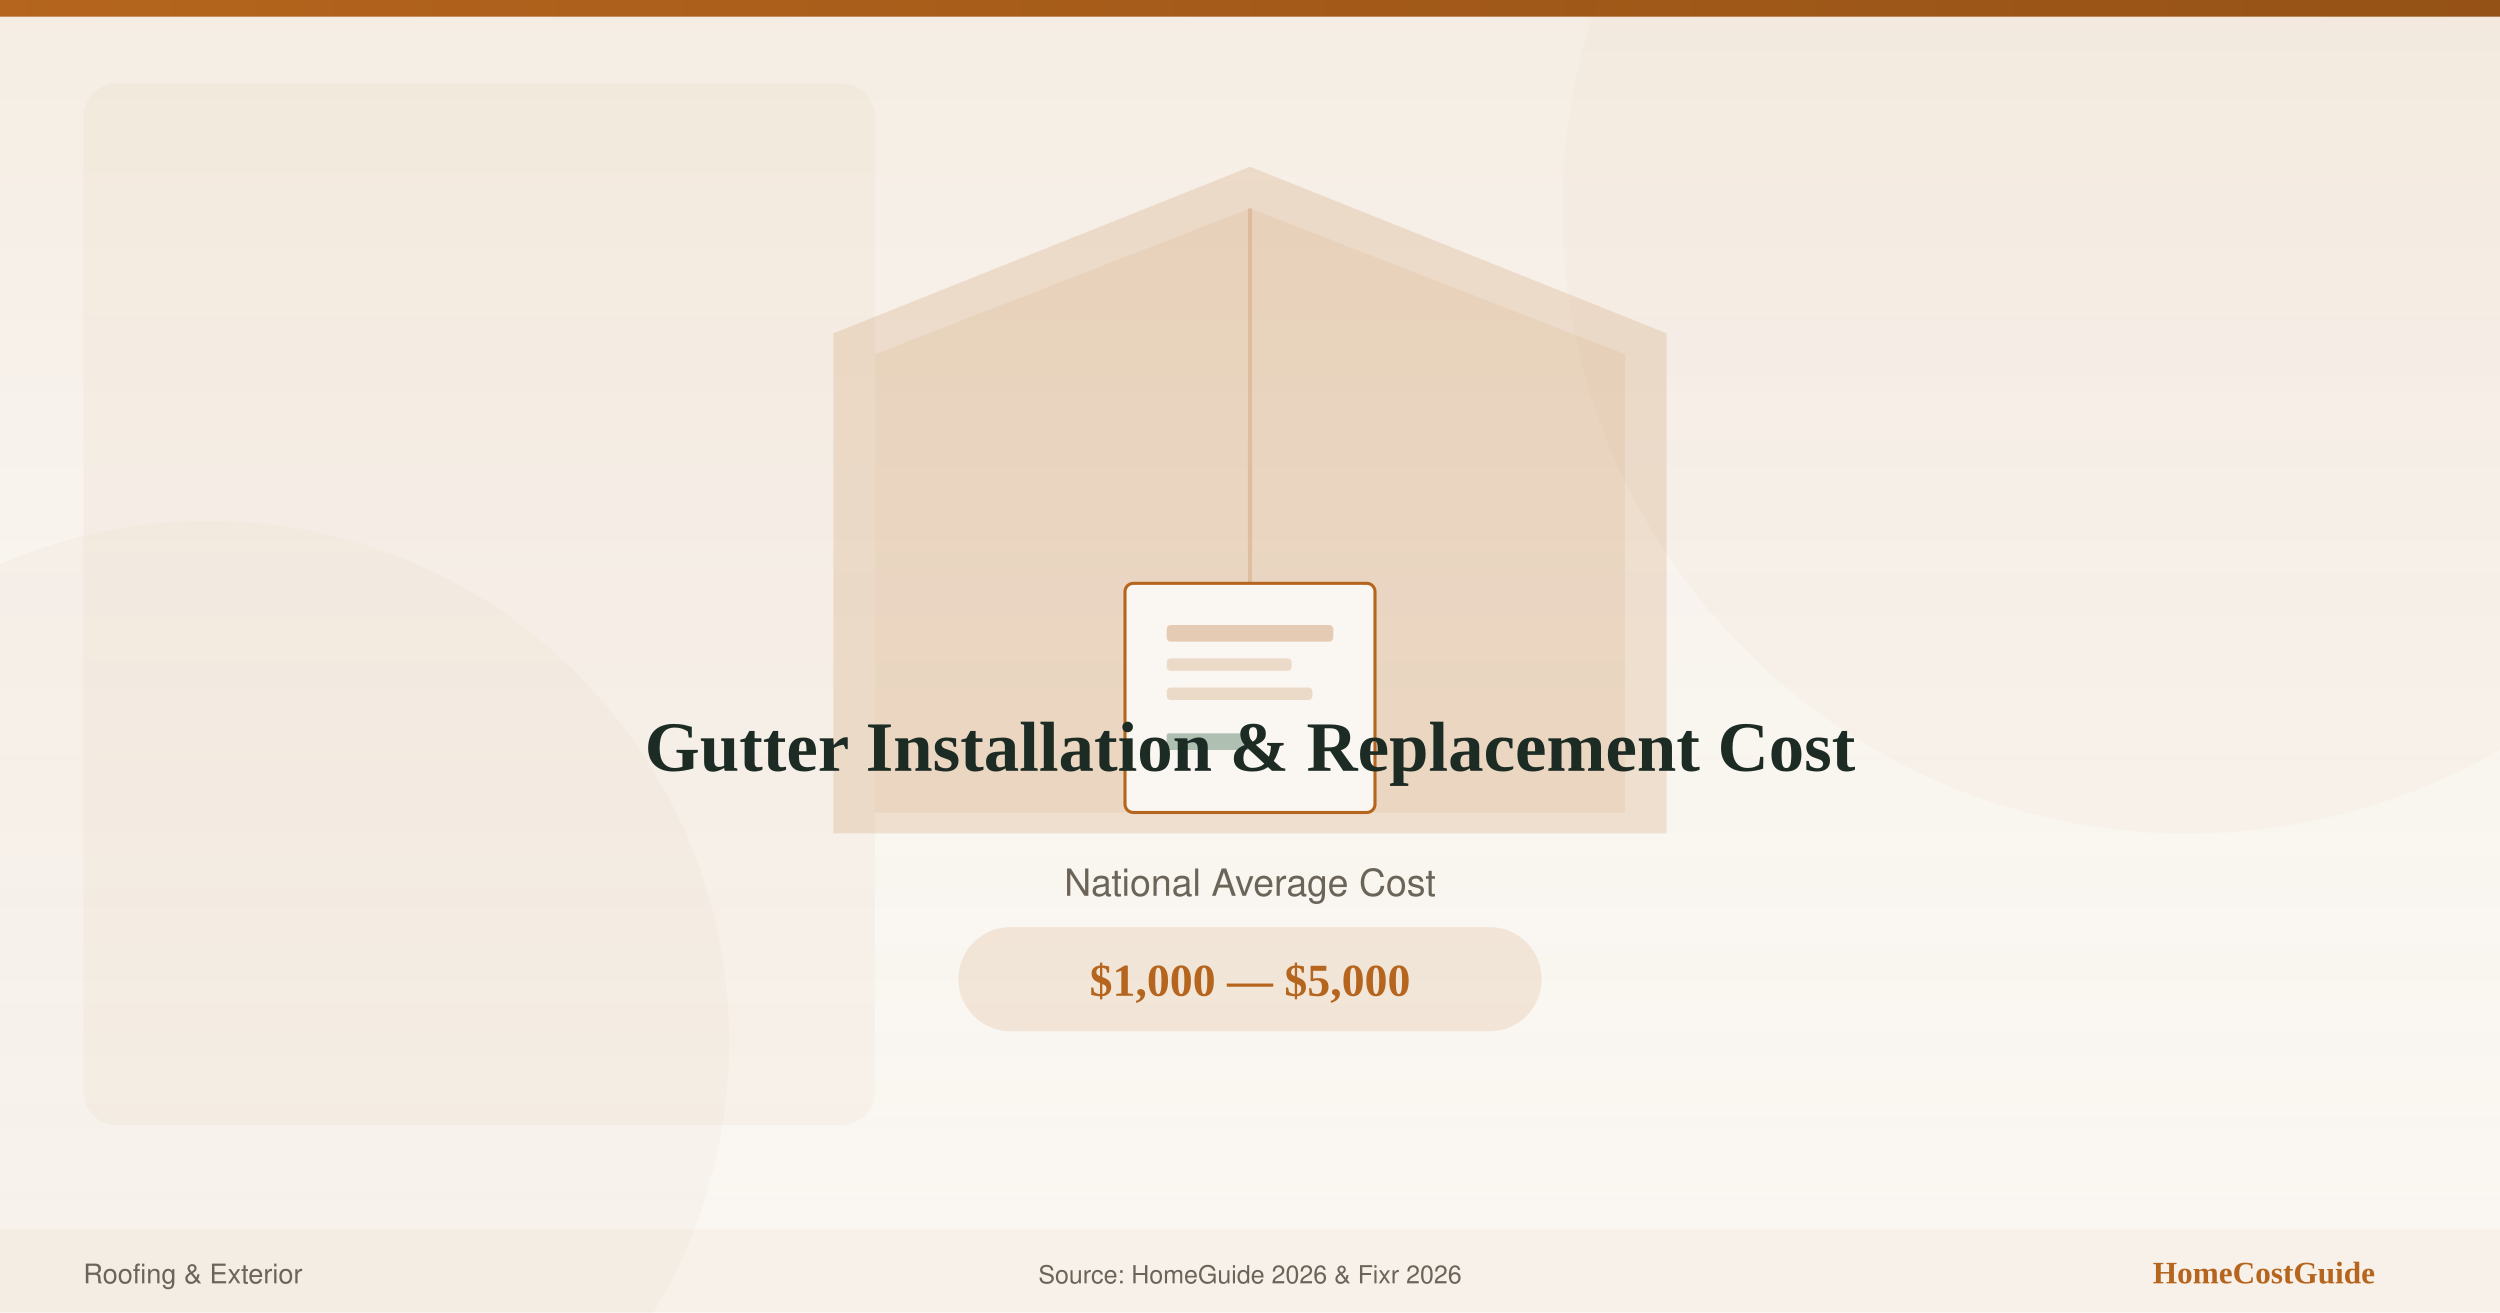
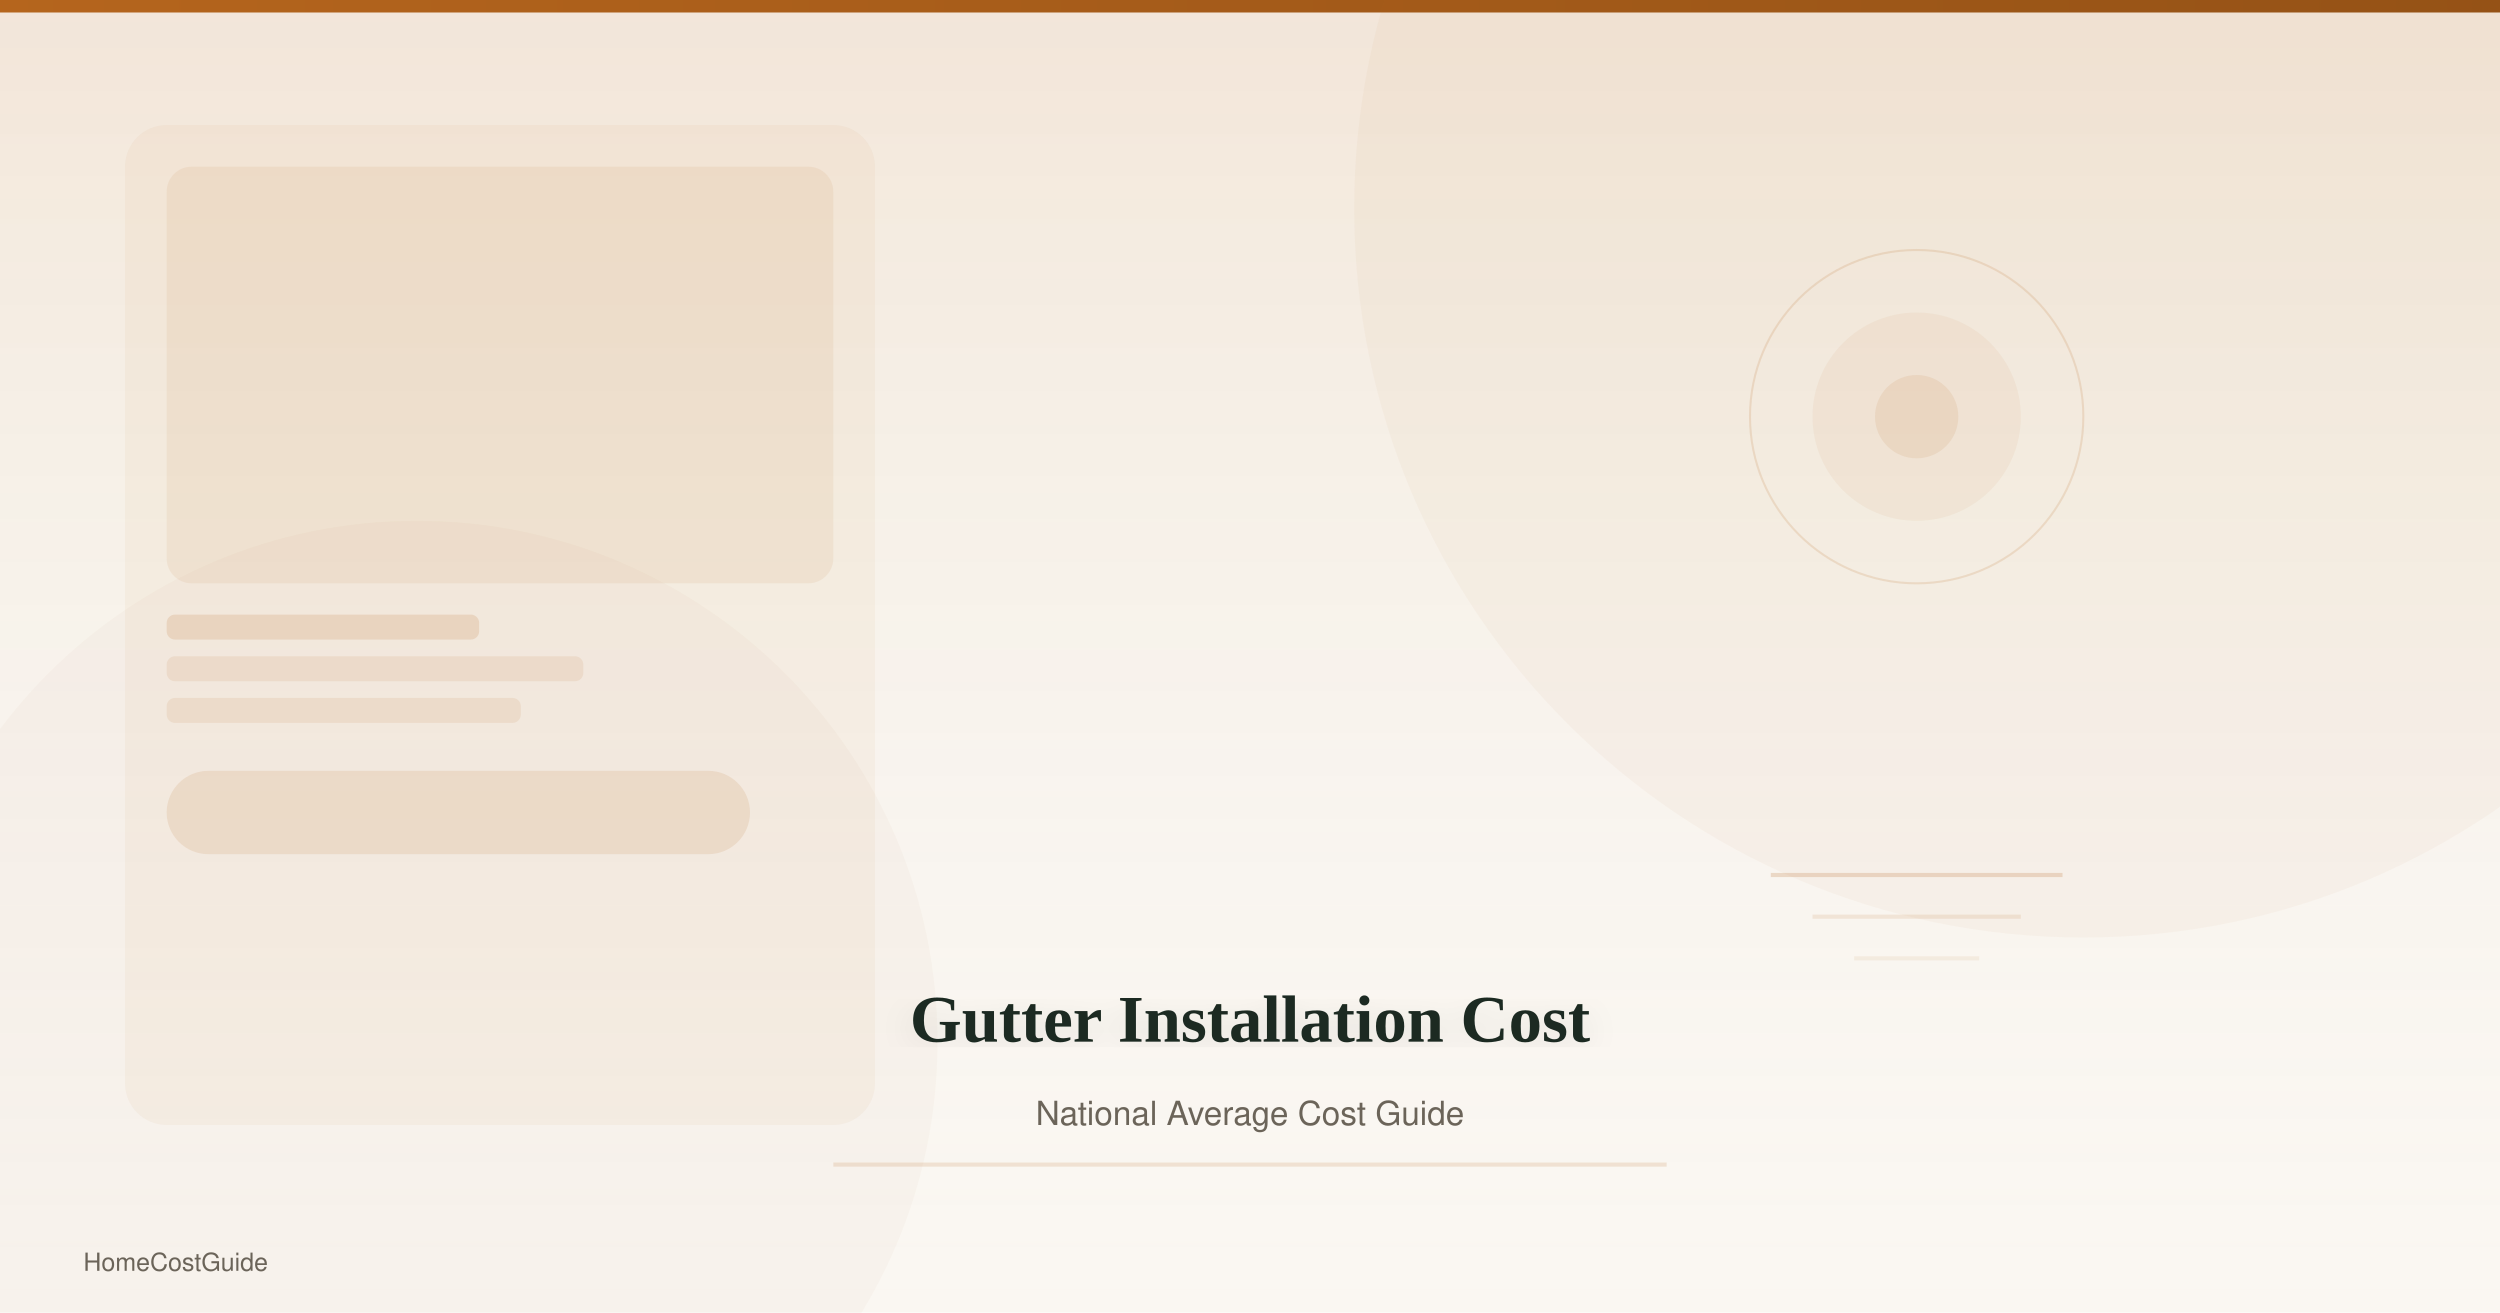
<svg xmlns="http://www.w3.org/2000/svg" viewBox="0 0 1200 630" width="1200" height="630">
  <defs>
    <linearGradient id="bg" x1="0" y1="0" x2="0" y2="1">
-       <stop offset="0%" stop-color="#B5651D" stop-opacity="0.07" />
+       <stop offset="0%" stop-color="#B5651D" stop-opacity="0.12" />
      <stop offset="100%" stop-color="#FAF7F2" stop-opacity="0" />
    </linearGradient>
    <linearGradient id="band" x1="0" y1="0" x2="1" y2="0">
      <stop offset="0%" stop-color="#B5651D" />
      <stop offset="100%" stop-color="#945116" />
    </linearGradient>
+     <filter id="shadow">
+       <feDropShadow dx="0" dy="4" stdDeviation="8" flood-opacity="0.1" />
+     </filter>
  </defs>
  <rect width="1200" height="630" fill="#FAF7F2" />
  <rect width="1200" height="630" fill="url(#bg)" />
-   <rect x="0" y="0" width="1200" height="8" fill="url(#band)" />
-   <circle cx="1050" cy="100" r="300" fill="#B5651D" opacity="0.03" />
-   <circle cx="100" cy="500" r="250" fill="#945116" opacity="0.03" />
-   <rect x="40" y="40" width="380" height="500" rx="16" fill="#B5651D" opacity="0.04" />
-   <path d="M400 160 L600 80 L800 160 L800 400 L400 400 Z" fill="#B5651D" opacity="0.15" />
-   <path d="M420 170 L600 100 L780 170 L780 390 L420 390 Z" fill="#B5651D" opacity="0.08" />
-   <line x1="600" y1="100" x2="600" y2="390" stroke="#B5651D" stroke-width="2" opacity="0.2" />
-   <rect x="540" y="280" width="120" height="110" fill="#FAF7F2" stroke="#B5651D" stroke-width="1.5" rx="4" />
-   <rect x="560" y="300" width="80" height="8" fill="#B5651D" opacity="0.3" rx="2" />
-   <rect x="560" y="316" width="60" height="6" fill="#B5651D" opacity="0.2" rx="2" />
-   <rect x="560" y="330" width="70" height="6" fill="#B5651D" opacity="0.2" rx="2" />
-   <rect x="560" y="352" width="40" height="8" fill="#3F6E52" opacity="0.4" rx="1" />
-   <text x="600" y="370" text-anchor="middle" font-family="Georgia,'Times New Roman',serif" font-size="34" font-weight="700" fill="#1C2B24">
-     <tspan x="600" dy="0">Gutter Installation &amp; Replacement Cost</tspan>
-   </text>
-   <text x="600" y="430" text-anchor="middle" font-family="system-ui,Helvetica,Arial,sans-serif" font-size="18" fill="#6B6459">National Average Cost</text>
-   <rect x="460" y="445" width="280" height="50" rx="25" fill="#B5651D" opacity="0.12" />
-   <text x="600" y="478" text-anchor="middle" font-family="Georgia,'Times New Roman',serif" font-size="22" font-weight="700" fill="#B5651D">$1,000 — $5,000</text>
-   <rect x="0" y="590" width="1200" height="40" fill="#B5651D" opacity="0.04" />
-   <text x="40" y="616" font-family="system-ui,Helvetica,Arial,sans-serif" font-size="13" fill="#6B6459">Roofing &amp; Exterior</text>
-   <text x="1140" y="616" text-anchor="end" font-family="Georgia,'Times New Roman',serif" font-size="15" font-weight="600" fill="#B5651D">HomeCostGuide</text>
-   <text x="600" y="616" text-anchor="middle" font-family="system-ui,Helvetica,Arial,sans-serif" font-size="12" fill="#6B6459">Source: HomeGuide 2026 &amp; Fixr 2026</text>
+   <rect x="0" y="0" width="1200" height="6" fill="url(#band)" />
+   <circle cx="1000" cy="100" r="350" fill="#B5651D" opacity="0.04" />
+   <circle cx="200" cy="500" r="250" fill="#945116" opacity="0.03" />
+   <rect x="60" y="60" width="360" height="480" rx="20" fill="#B5651D" opacity="0.05" />
+   <rect x="80" y="80" width="320" height="200" rx="12" fill="#B5651D" opacity="0.08" />
+   <rect x="80" y="295" width="150" height="12" rx="4" fill="#B5651D" opacity="0.15" />
+   <rect x="80" y="315" width="200" height="12" rx="4" fill="#B5651D" opacity="0.1" />
+   <rect x="80" y="335" width="170" height="12" rx="4" fill="#B5651D" opacity="0.1" />
+   <rect x="80" y="370" width="280" height="40" rx="20" fill="#B5651D" opacity="0.12" />
+   <circle cx="920" cy="200" r="80" fill="none" stroke="#B5651D" stroke-width="1" opacity="0.15" />
+   <circle cx="920" cy="200" r="50" fill="#B5651D" opacity="0.06" />
+   <circle cx="920" cy="200" r="20" fill="#B5651D" opacity="0.1" />
+   <line x1="850" y1="420" x2="990" y2="420" stroke="#B5651D" stroke-width="2" opacity="0.2" />
+   <line x1="870" y1="440" x2="970" y2="440" stroke="#B5651D" stroke-width="2" opacity="0.12" />
+   <line x1="890" y1="460" x2="950" y2="460" stroke="#B5651D" stroke-width="2" opacity="0.08" />
+   <text x="600" y="500" text-anchor="middle" font-family="Georgia,'Times New Roman',serif" font-size="32" font-weight="700" fill="#1C2B24" filter="url(#shadow)">Gutter Installation Cost</text>
+   <text x="600" y="540" text-anchor="middle" font-family="system-ui,Helvetica,Arial,sans-serif" font-size="16" fill="#6B6459">National Average Cost Guide</text>
+   <rect x="400" y="558" width="400" height="2" fill="#B5651D" opacity="0.15" />
+   <text x="40" y="610" font-family="system-ui,Helvetica,Arial,sans-serif" font-size="12" fill="#6B6459">HomeCostGuide</text>
</svg>
